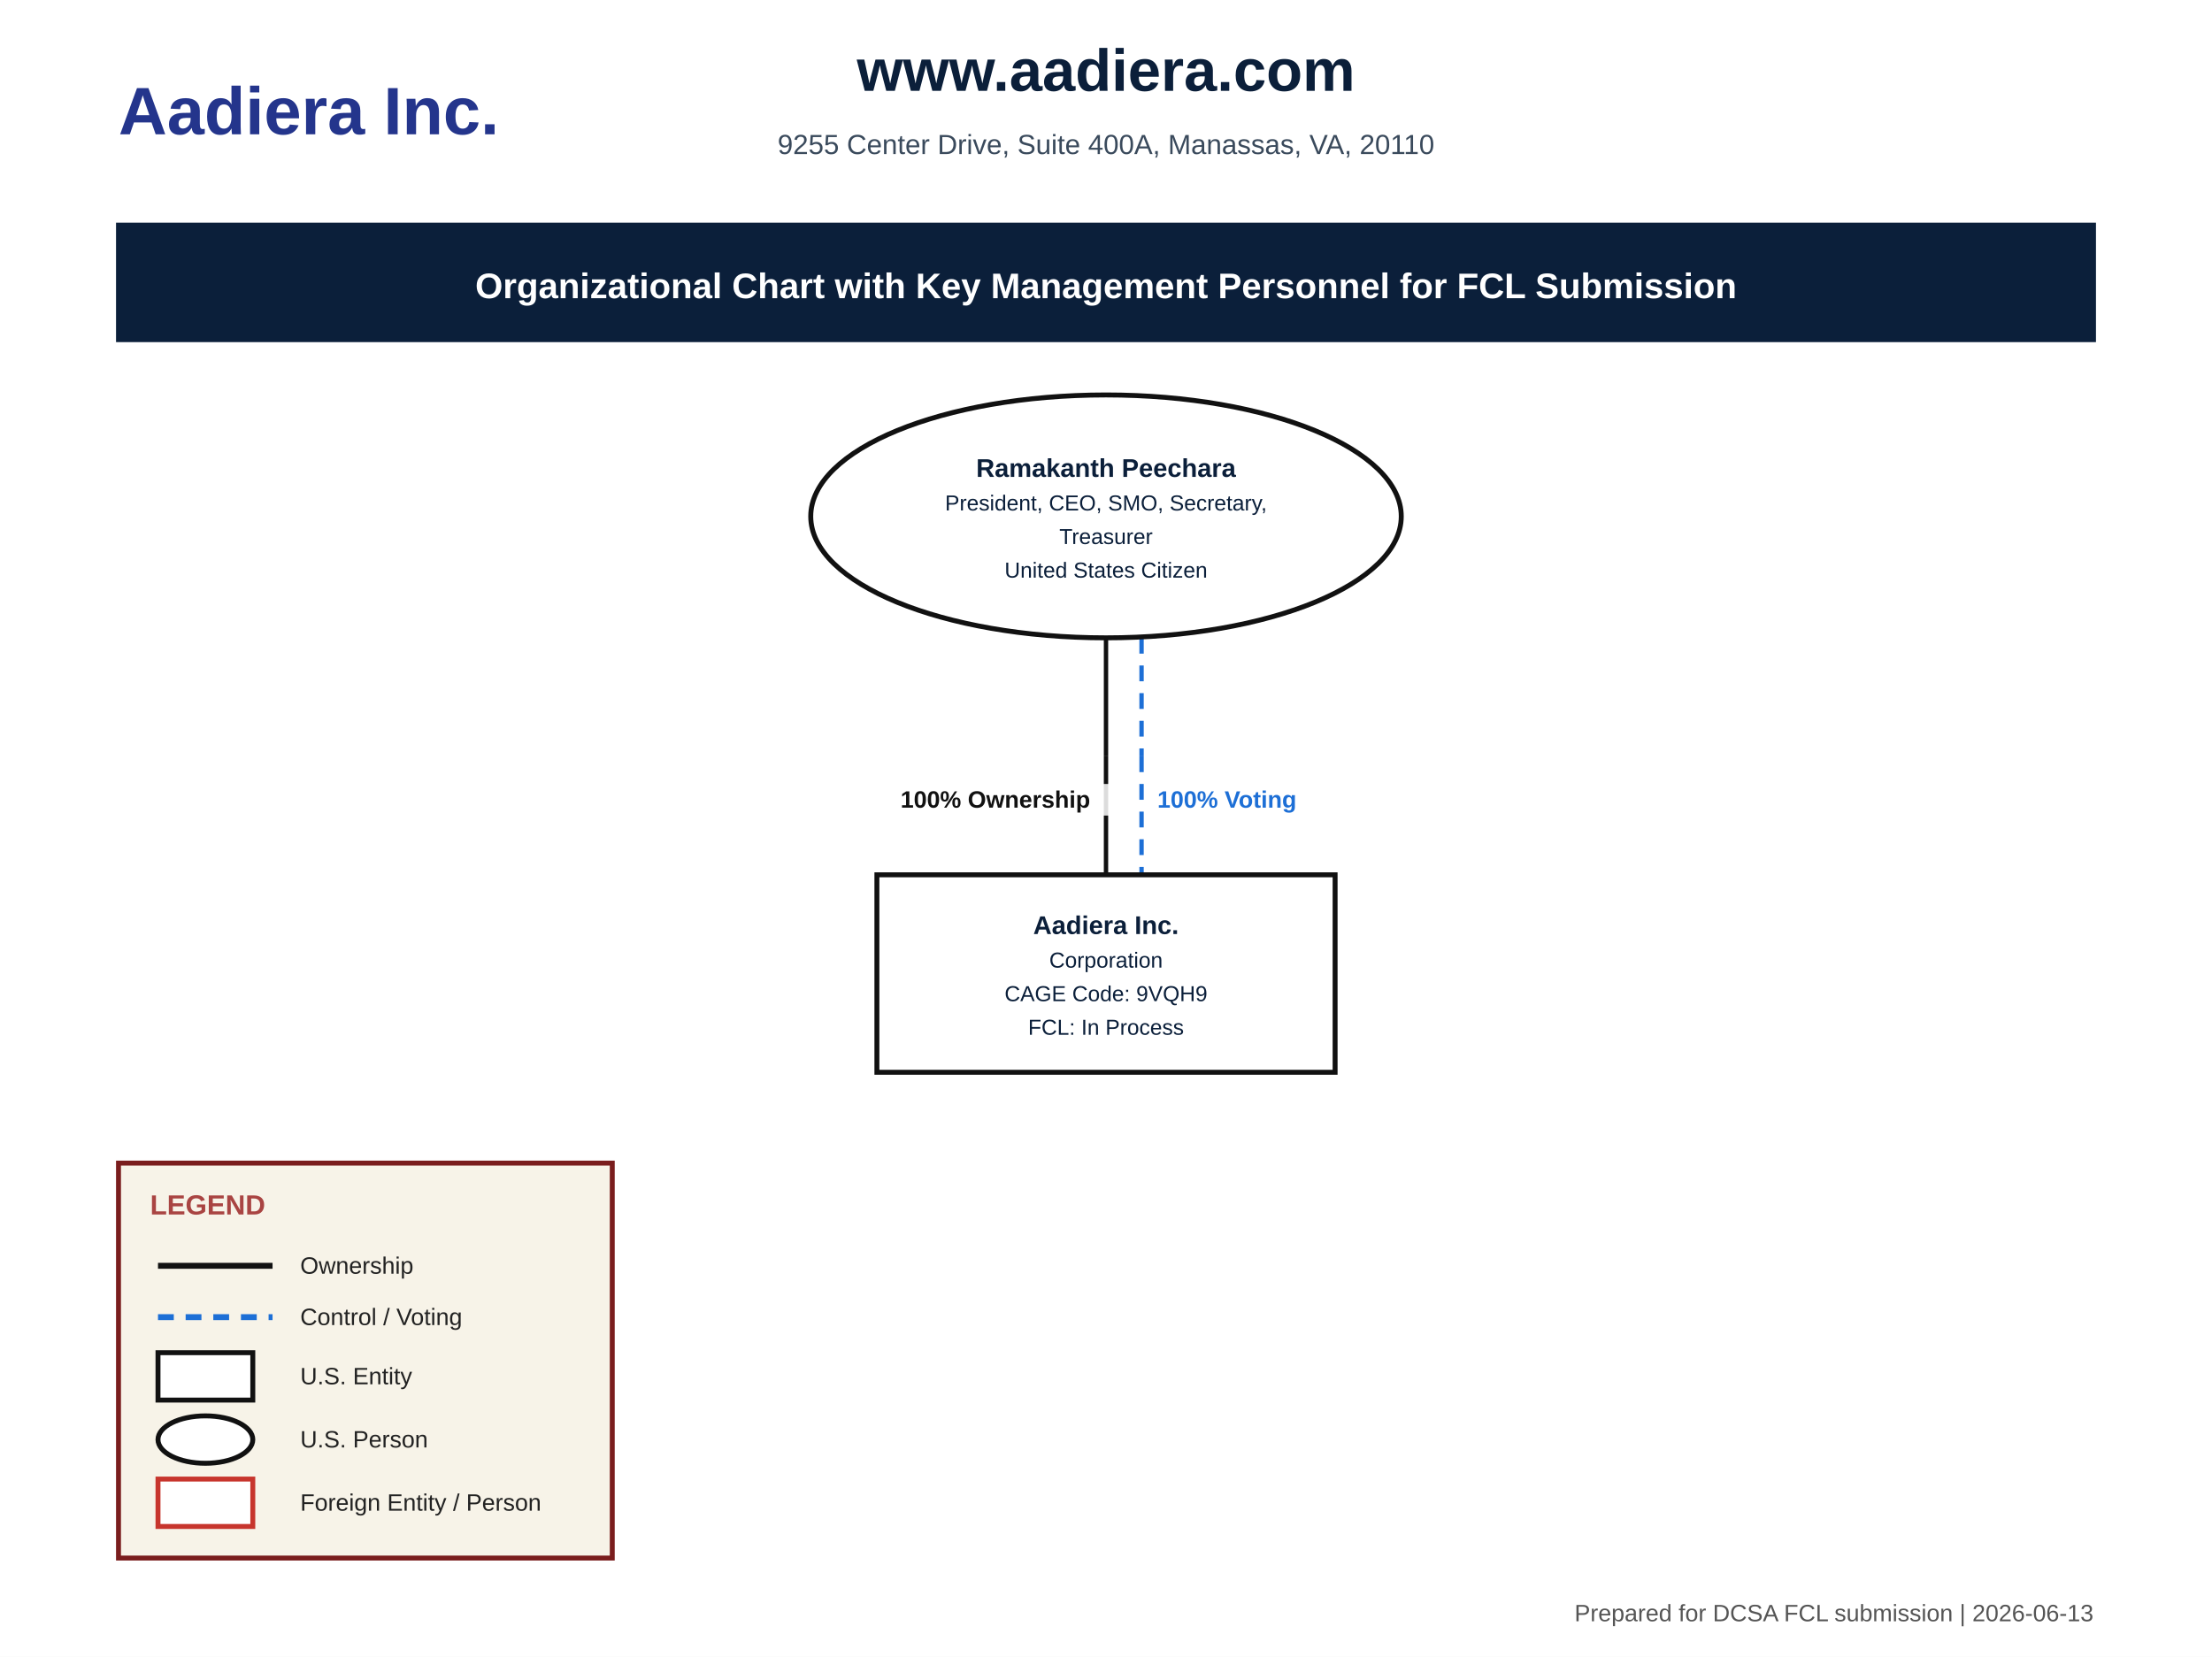
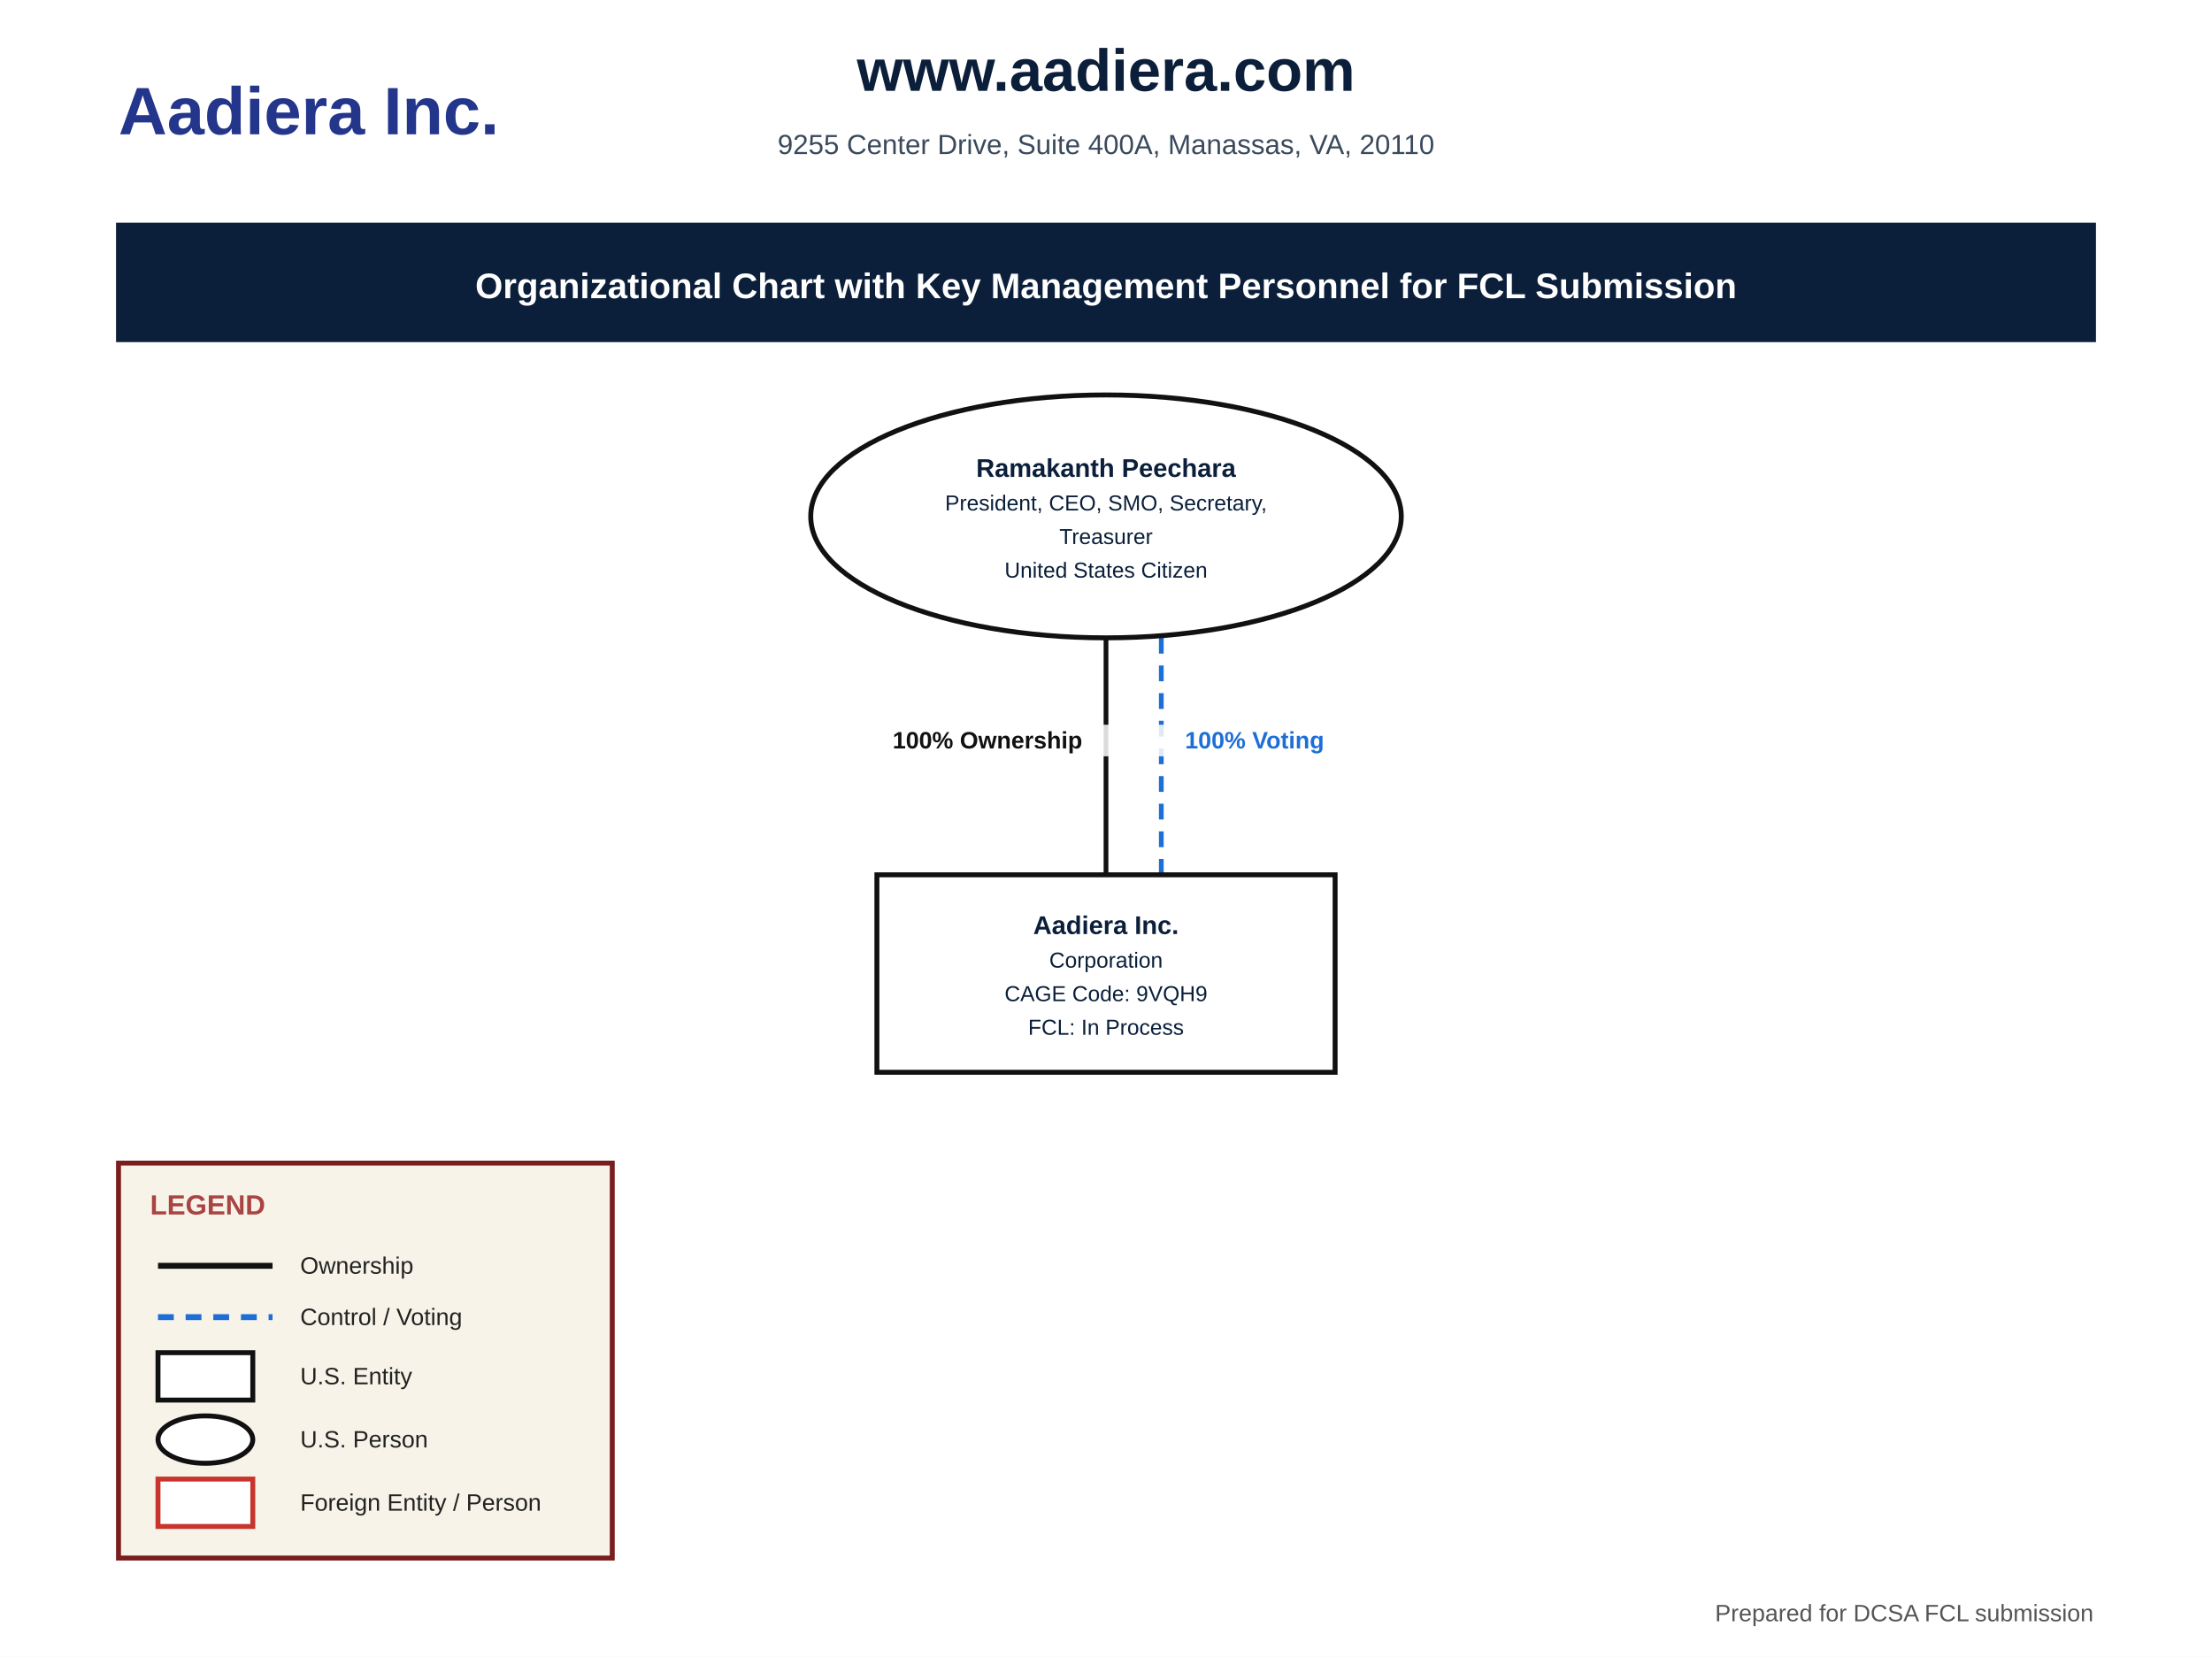
<svg xmlns="http://www.w3.org/2000/svg" viewBox="0 0 1120 839" width="1120" height="839" font-family="Arial, sans-serif">
  <rect x="0" y="0" width="1120" height="839" fill="#ffffff" />
  <text x="60" y="68" font-size="34" font-weight="700" fill="#24358c">Aadiera Inc.</text>
  <text x="560" y="46" font-size="30" font-weight="700" fill="#0b1f3a" text-anchor="middle">www.aadiera.com</text>
  <text x="560" y="78" font-size="14" fill="#3a4a5c" text-anchor="middle">9255 Center Drive, Suite 400A, Manassas, VA, 20110</text>
  <rect x="60" y="114" width="1000" height="58" fill="#0b1f3a" stroke="#0b1f3a" stroke-width="2.5" />
  <text x="560" y="151" font-size="18" font-weight="700" fill="#fff" text-anchor="middle">Organizational Chart with Key Management Personnel for FCL Submission</text>
-   <line x1="560" y1="323" x2="560" y2="383" stroke="#111111" stroke-width="2.2" />
-   <line x1="560" y1="383" x2="560" y2="383" stroke="#111111" stroke-width="2.2" />
-   <line x1="560" y1="383" x2="560" y2="443" stroke="#111111" stroke-width="2.2" />
-   <rect x="550" y="397" width="98.08" height="16" fill="#ffffff" opacity="0.85" />
-   <text x="552" y="409" font-size="12" font-weight="700" fill="#111111" text-anchor="end">100% Ownership</text>
-   <line x1="578" y1="323" x2="578" y2="383" stroke="#1d6fd6" stroke-width="2.2" stroke-dasharray="8 6" />
-   <line x1="578" y1="383" x2="578" y2="383" stroke="#1d6fd6" stroke-width="2.2" stroke-dasharray="8 6" />
-   <line x1="578" y1="383" x2="578" y2="443" stroke="#1d6fd6" stroke-width="2.2" stroke-dasharray="8 6" />
-   <rect x="584" y="397" width="77.92" height="16" fill="#ffffff" opacity="0.85" />
-   <text x="586" y="409" font-size="12" font-weight="700" fill="#1d6fd6" text-anchor="start">100% Voting</text>
+   <line x1="560" y1="323" x2="560" y2="443" stroke="#111111" stroke-width="2.4" />
+   <line x1="588" y1="323" x2="588" y2="443" stroke="#1d6fd6" stroke-width="2.4" stroke-dasharray="8 6" />
+   <rect x="546" y="367" width="98.08" height="16" fill="#ffffff" opacity="0.85" />
+   <text x="548" y="379" font-size="12" font-weight="700" fill="#111111" text-anchor="end">100% Ownership</text>
+   <rect x="598" y="367" width="77.92" height="16" fill="#ffffff" opacity="0.85" />
+   <text x="600" y="379" font-size="12" font-weight="700" fill="#1d6fd6" text-anchor="start">100% Voting</text>
  <ellipse cx="560" cy="261.5" rx="149.5" ry="61.5" fill="#fff" stroke="#111" stroke-width="2.5" />
  <text x="560" y="241.5" font-size="13" font-weight="700" fill="#0b1f3a" text-anchor="middle">Ramakanth Peechara</text>
  <text x="560" y="258.5" font-size="11" fill="#0b1f3a" text-anchor="middle">President, CEO, SMO, Secretary,</text>
  <text x="560" y="275.5" font-size="11" fill="#0b1f3a" text-anchor="middle">Treasurer</text>
  <text x="560" y="292.5" font-size="11" fill="#0b1f3a" text-anchor="middle">United States Citizen</text>
  <rect x="444" y="443" width="232" height="100" fill="#fff" stroke="#111" stroke-width="2.5" />
  <text x="560" y="473" font-size="13" font-weight="700" fill="#0b1f3a" text-anchor="middle">Aadiera Inc.</text>
  <text x="560" y="490" font-size="11" fill="#0b1f3a" text-anchor="middle">Corporation</text>
  <text x="560" y="507" font-size="11" fill="#0b1f3a" text-anchor="middle">CAGE Code: 9VQH9</text>
  <text x="560" y="524" font-size="11" fill="#0b1f3a" text-anchor="middle">FCL: In Process</text>
  <rect x="60" y="589" width="250" height="200" fill="#f7f3e8" stroke="#7a1d1d" stroke-width="2.5" />
  <text x="76" y="615" font-size="14" font-weight="700" fill="#a94442" text-anchor="start">LEGEND</text>
  <line x1="80" y1="641" x2="138" y2="641" stroke="#111" stroke-width="3" />
  <text x="152" y="645" font-size="12" fill="#222" text-anchor="start">Ownership</text>
  <line x1="80" y1="667" x2="138" y2="667" stroke="#1d6fd6" stroke-width="3" stroke-dasharray="8 6" />
  <text x="152" y="671" font-size="12" fill="#222" text-anchor="start">Control / Voting</text>
  <rect x="80" y="685" width="48" height="24" fill="#fff" stroke="#111" stroke-width="2.5" />
  <text x="152" y="701" font-size="12" fill="#222" text-anchor="start">U.S. Entity</text>
  <ellipse cx="104" cy="729" rx="24" ry="12" fill="#fff" stroke="#111" stroke-width="2.5" />
  <text x="152" y="733" font-size="12" fill="#222" text-anchor="start">U.S. Person</text>
  <rect x="80" y="749" width="48" height="24" fill="#fff" stroke="#c7352d" stroke-width="2.5" />
  <text x="152" y="765" font-size="12" fill="#222" text-anchor="start">Foreign Entity / Person</text>
-   <text x="1060" y="821" font-size="12" fill="#555" text-anchor="end">Prepared for DCSA FCL submission  |  2026-06-13</text>
+   <text x="1060" y="821" font-size="12" fill="#555" text-anchor="end">Prepared for DCSA FCL submission</text>
</svg>
